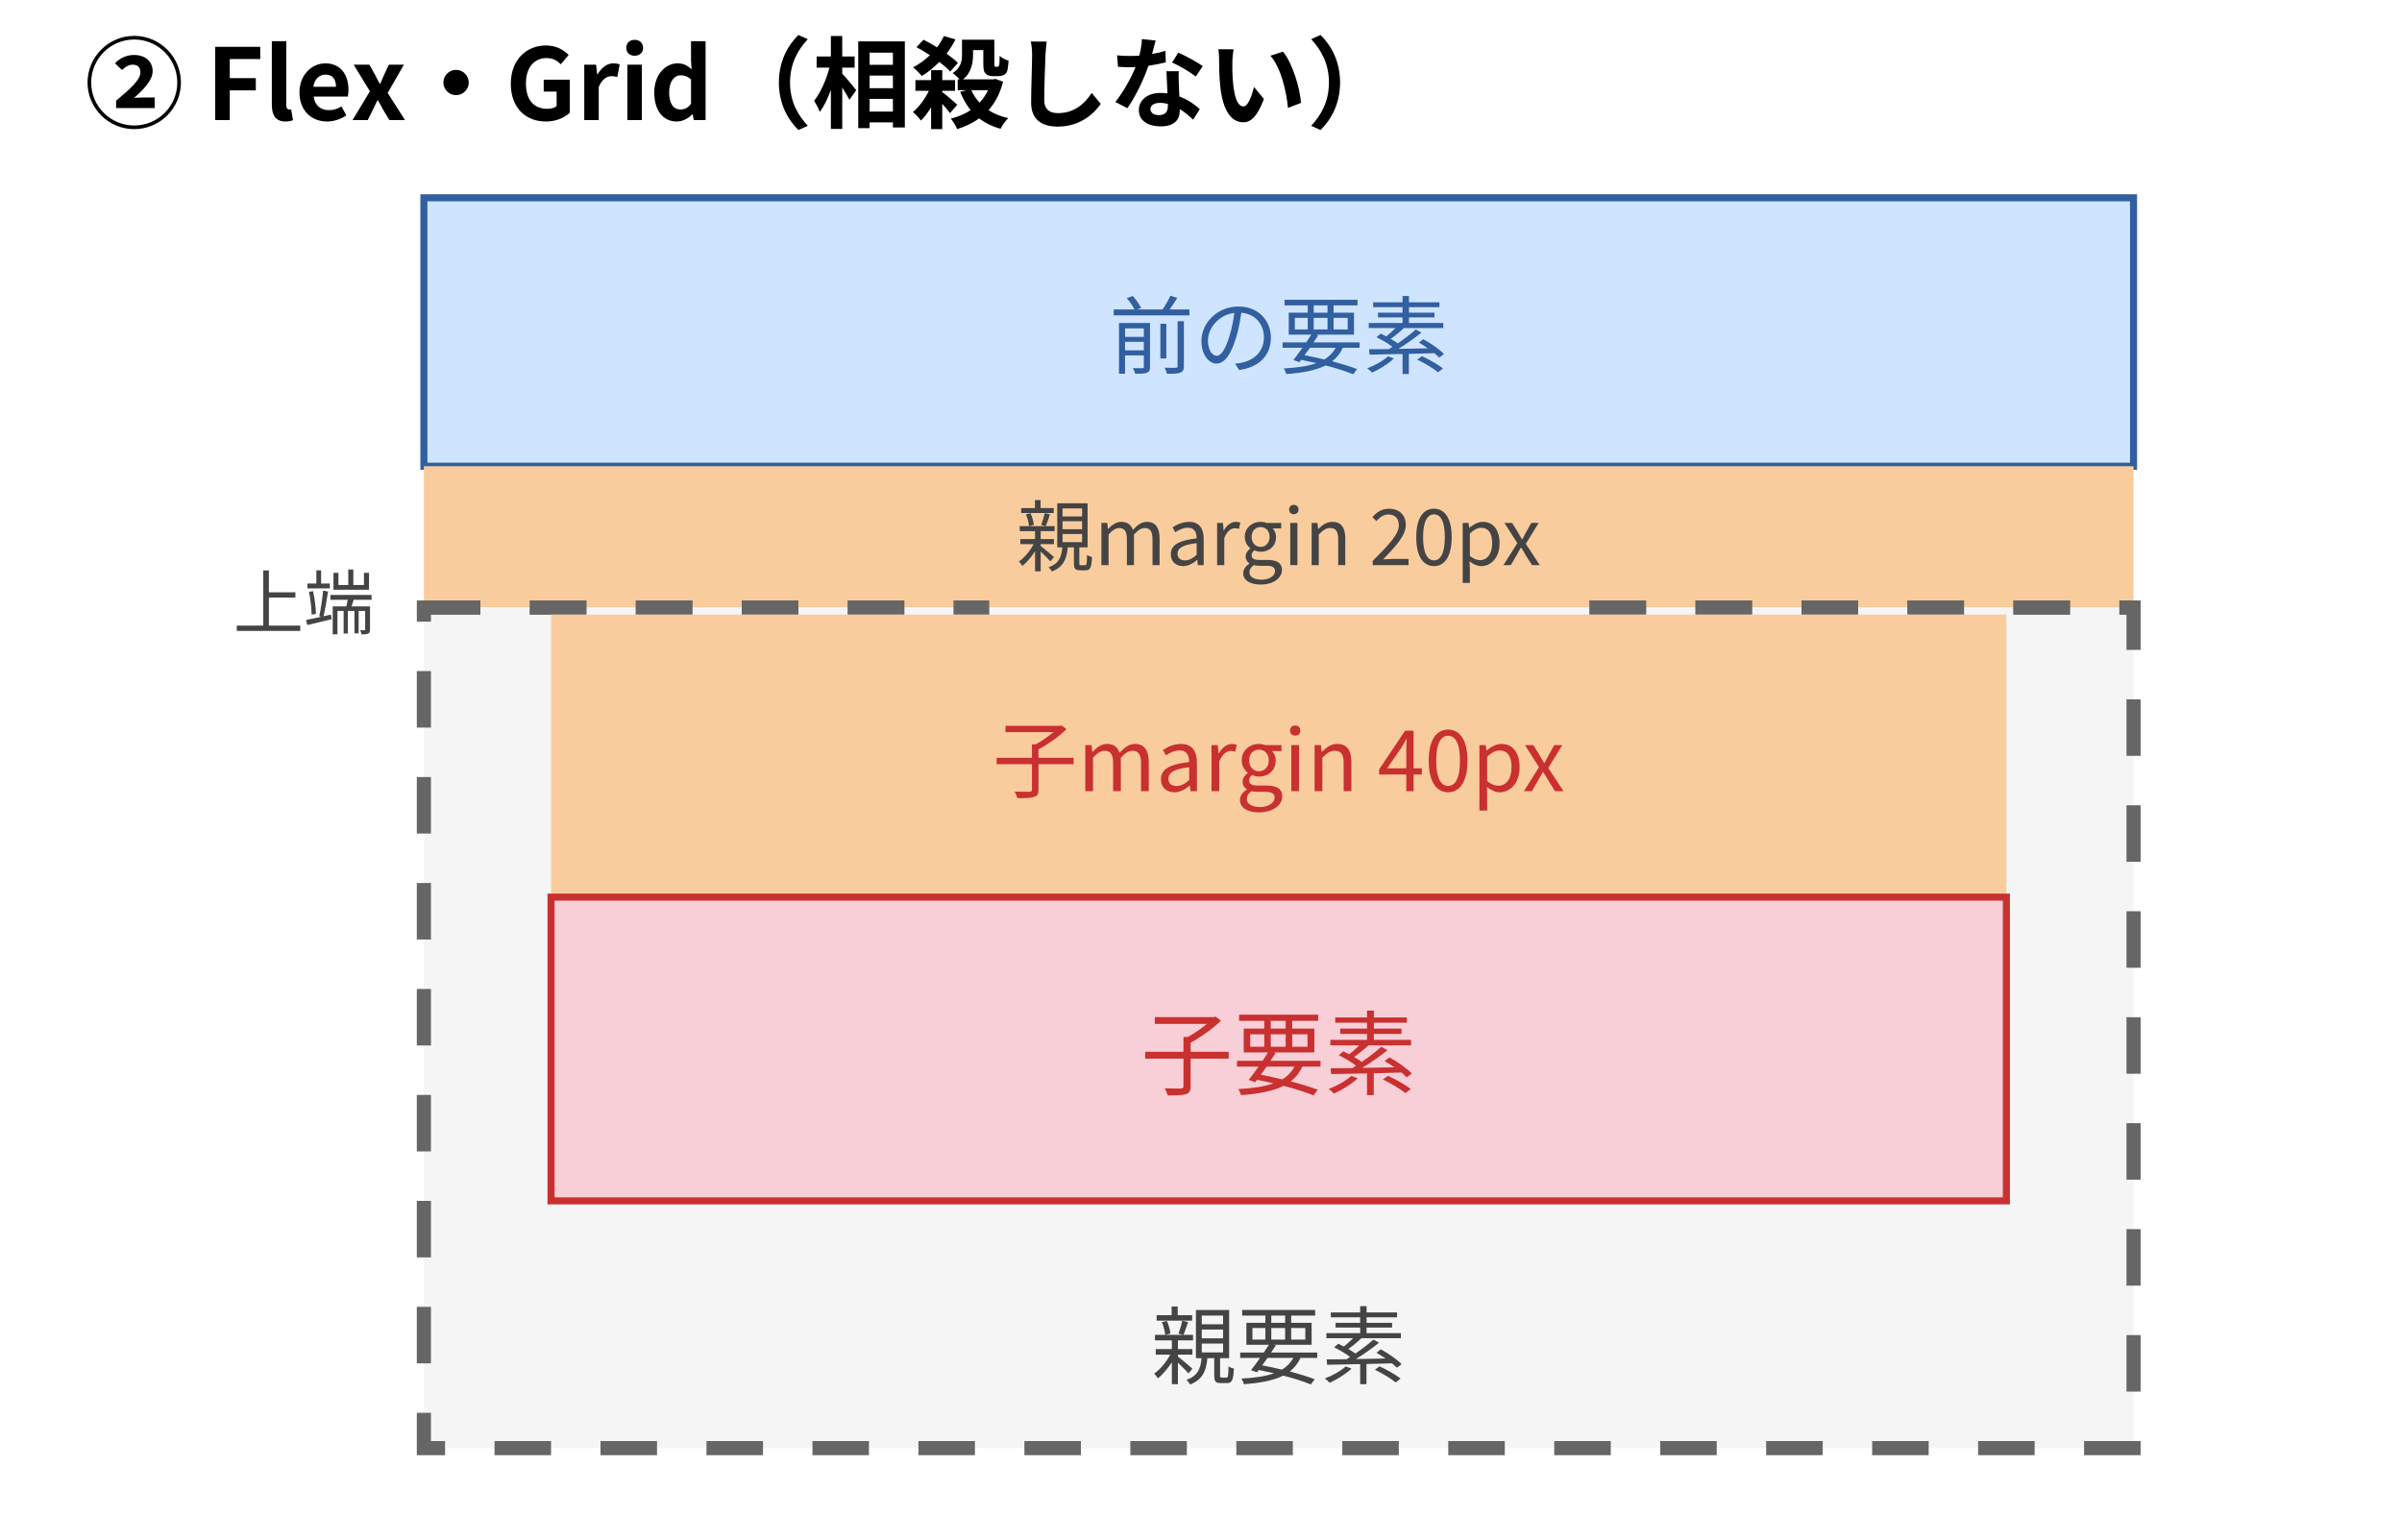
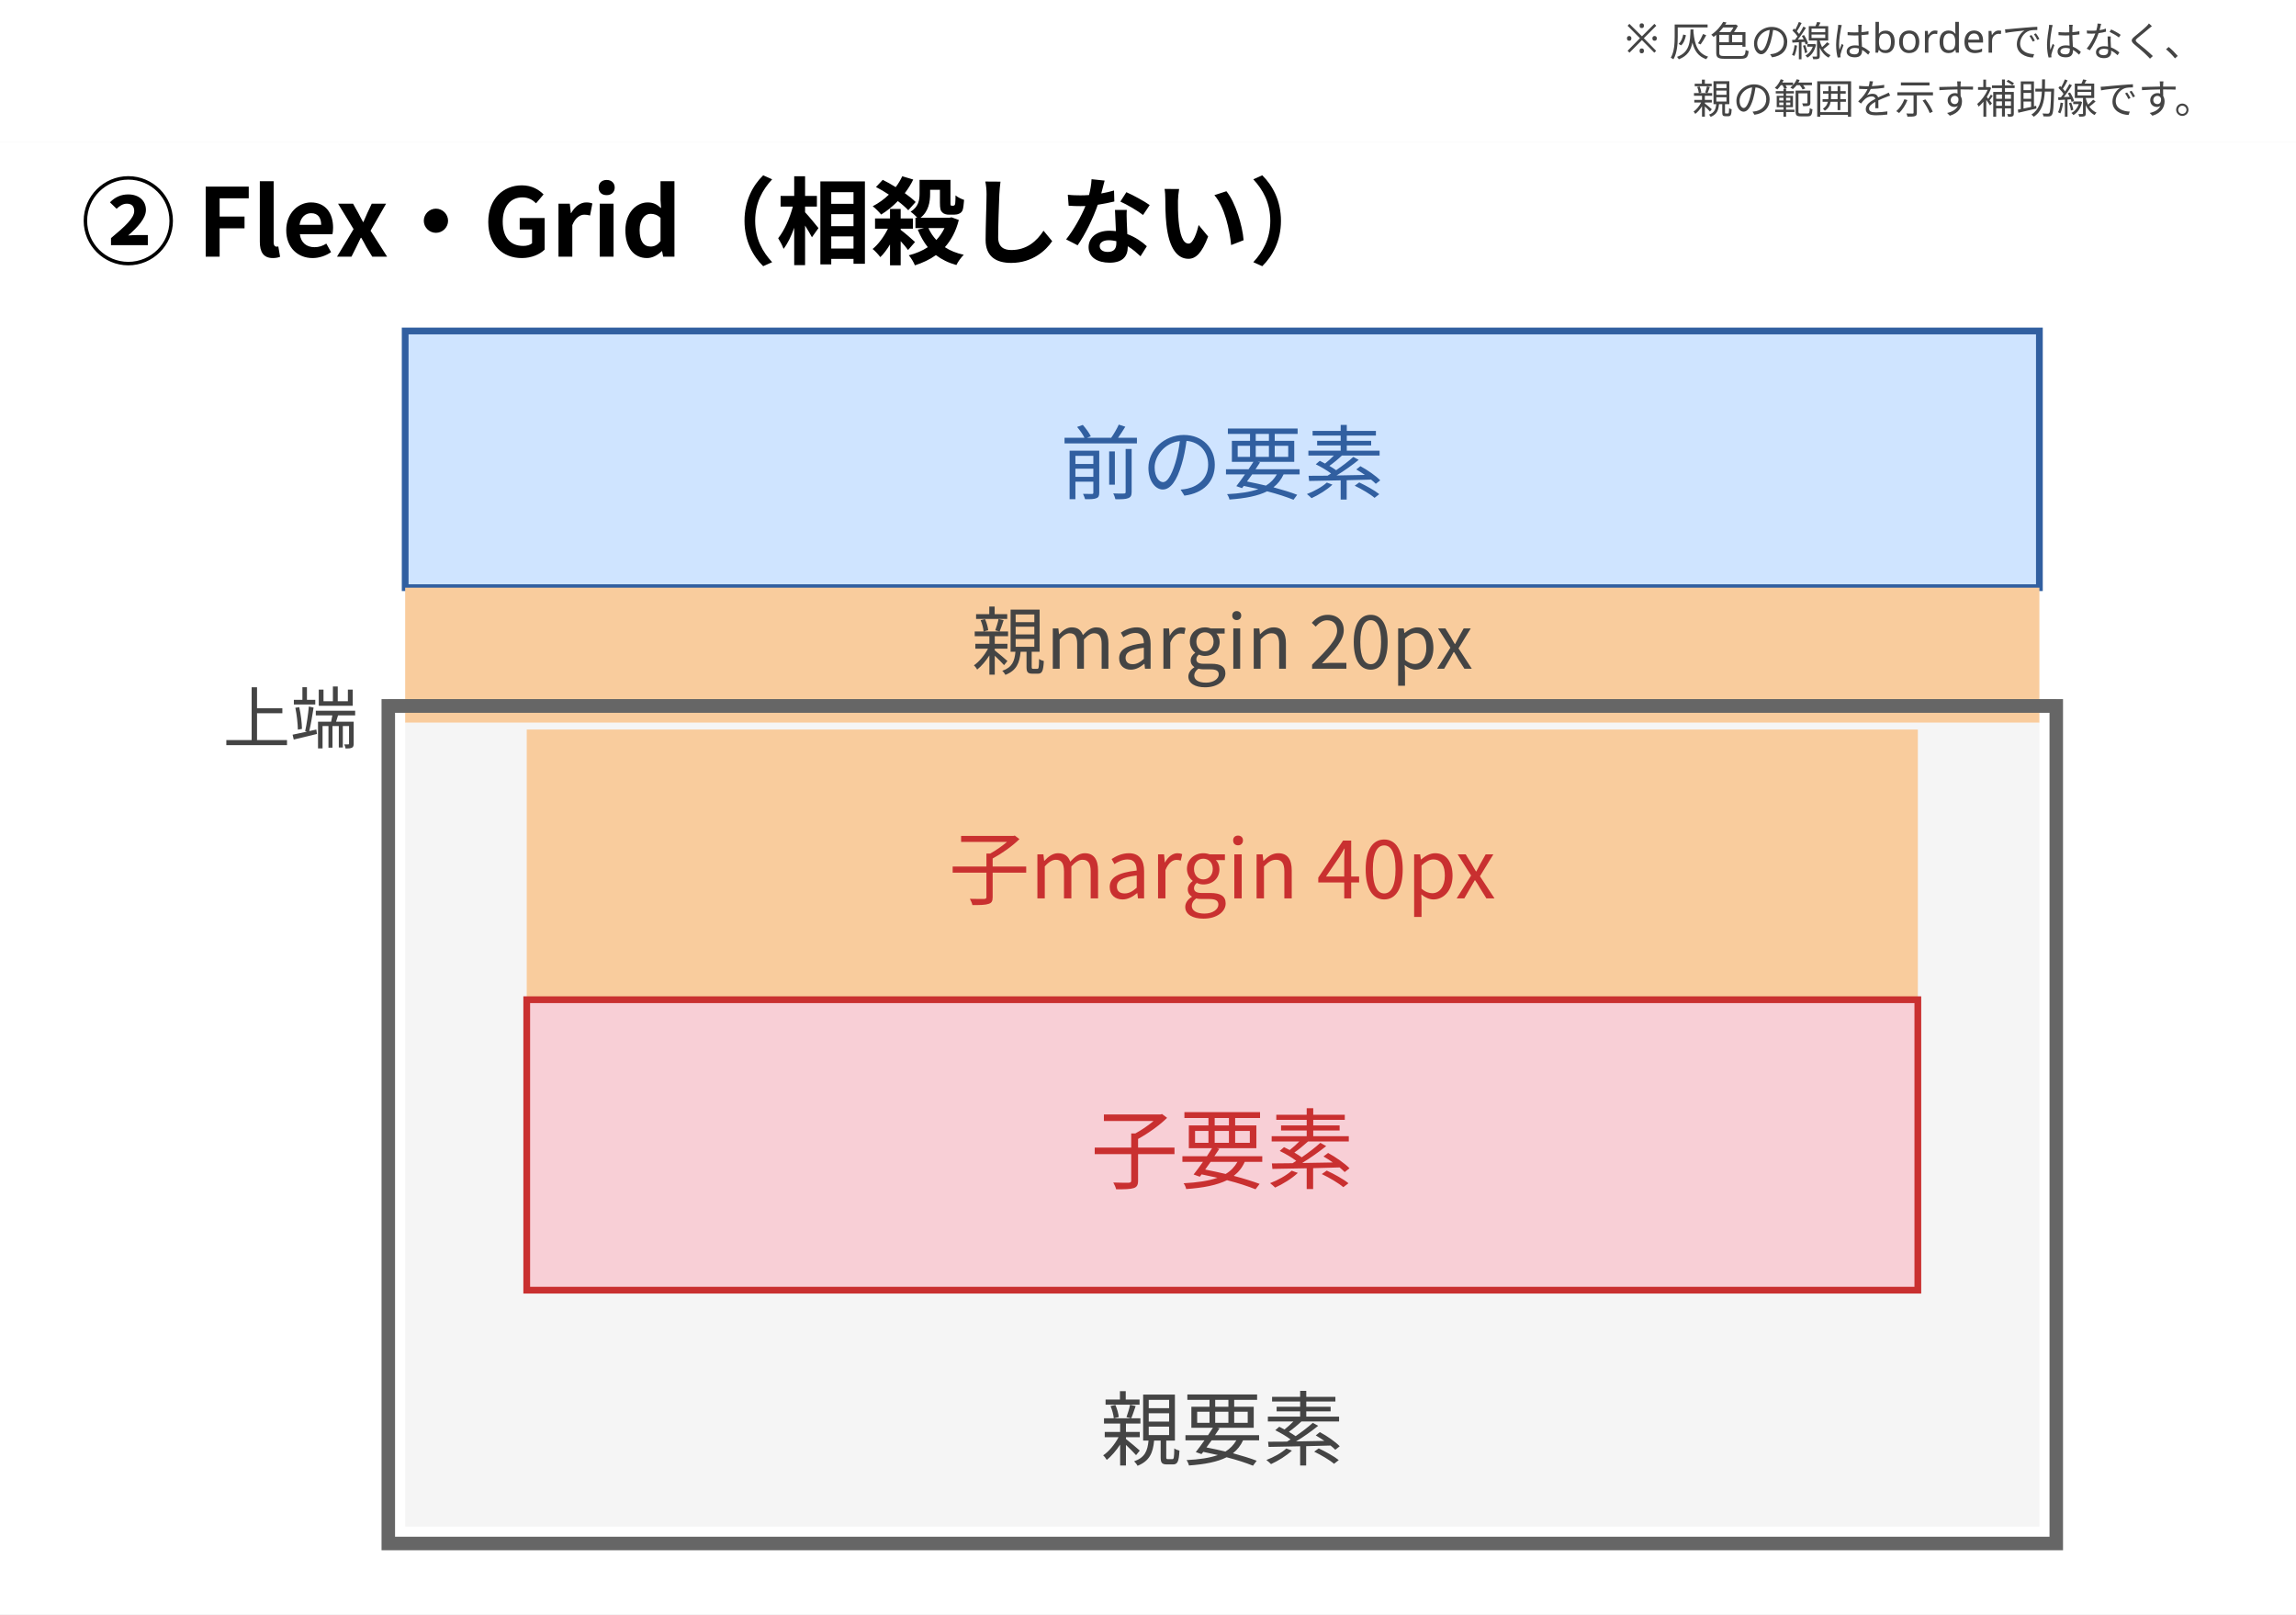
- <svg xmlns="http://www.w3.org/2000/svg" width="680" height="436" viewBox="0 222 340 218" role="img" aria-labelledby="title desc">
-   <defs>
-     <mask id="guide-gap-1" maskUnits="userSpaceOnUse" maskContentUnits="userSpaceOnUse" x="0" y="222" width="340" height="218" style="mask-type:luminance">
-       <rect x="0" y="222" width="340" height="218" fill="#ffffff" />
-       <rect x="140" y="287" width="82" height="23" fill="#000000" />
-     </mask>
-     <mask id="guide-gap-2" maskUnits="userSpaceOnUse" maskContentUnits="userSpaceOnUse" x="0" y="222" width="340" height="218" style="mask-type:luminance">
-       <rect x="0" y="222" width="340" height="218" fill="#ffffff" />
-       <rect x="140" y="287" width="82" height="23" fill="#000000" />
-     </mask>
-   </defs>
+ <svg xmlns="http://www.w3.org/2000/svg" width="680" height="478" viewBox="0 201 340 239" role="img" aria-labelledby="title desc" style="max-width:100%;height:auto">
  <rect x="0" y="222" width="340" height="218" fill="#ffffff" />
  <style>
    text { font-family: "Noto Sans CJK JP", "Yu Gothic", sans-serif; }
  </style>
  <text x="12" y="239" font-size="14" font-weight="bold" fill="#000000">② Flex・Grid（相殺しない）</text>
  <rect x="60" y="250" width="242" height="38" fill="#cfe4ff" stroke="#315fa0" />
  <text x="181" y="274" text-anchor="middle" font-size="12" fill="#315fa0">前の要素</text>
  <rect x="60" y="288" width="242" height="20" fill="#f9cc9d" />
-   <text x="181" y="302" text-anchor="middle" font-size="11" style="fill:#444444" fill="#444444">親margin 20px</text>
+   <text x="181" y="300" text-anchor="middle" font-size="11" style="fill:#444444" fill="#444444">親margin 20px</text>
  <rect x="60" y="308" width="242" height="119" fill="#f5f5f5" />
-   <rect x="60" y="308" width="242" height="119" fill="none" stroke="#666666" stroke-dasharray="8 7" stroke-width="2" mask="url(#guide-gap-1)" />
-   <line x1="60" y1="308" x2="302" y2="308" stroke="#666666" stroke-width="2" stroke-dasharray="8 7" mask="url(#guide-gap-2)" />
+   <rect x="57.5" y="305.5" width="247" height="124" fill="none" stroke="#666666" stroke-dasharray="none" stroke-width="2" data-parent-boundary="true" data-outline-offset="2.5" data-outline-gap="1" style="stroke:#666666;stroke-width:2;stroke-opacity:1;stroke-dasharray:none" />
+   <line x1="57.5" y1="305.5" x2="304.5" y2="305.5" stroke="#666666" stroke-width="2" stroke-dasharray="none" data-parent-boundary="true" data-outline-offset="2.5" data-outline-gap="1" style="stroke:#666666;stroke-width:2;stroke-opacity:1;stroke-dasharray:none" />
  <text x="53" y="311" text-anchor="end" font-size="10" fill="#444444">上端</text>
  <rect x="78" y="309" width="206" height="40" fill="#f9cc9d" />
  <text x="181" y="334" text-anchor="middle" font-size="12" style="fill:#c93030" fill="#c93030">子margin 40px</text>
  <rect x="78" y="349" width="206" height="43" fill="#f8cfd6" stroke="#c93030" />
  <text x="181" y="376" font-size="13" text-anchor="middle" fill="#c93030">子要素</text>
  <text x="181" y="417" font-size="12" text-anchor="middle" fill="#444444">親要素</text>
+   <g id="parent-boundary-note">
+     <rect x="0" y="201" width="340" height="21" fill="#ffffff" />
+     <text x="328" y="208.8" text-anchor="end" style="fill:#444444;font-family:Yu Gothic,Meiryo,sans-serif;font-size:6px;font-weight:400">
+       <tspan x="328">※ 灰色の線はborderではなく、</tspan>
+       <tspan x="328" dy="9">親の範囲を示す補助線です。</tspan>
+     </text>
+   </g>
</svg>
